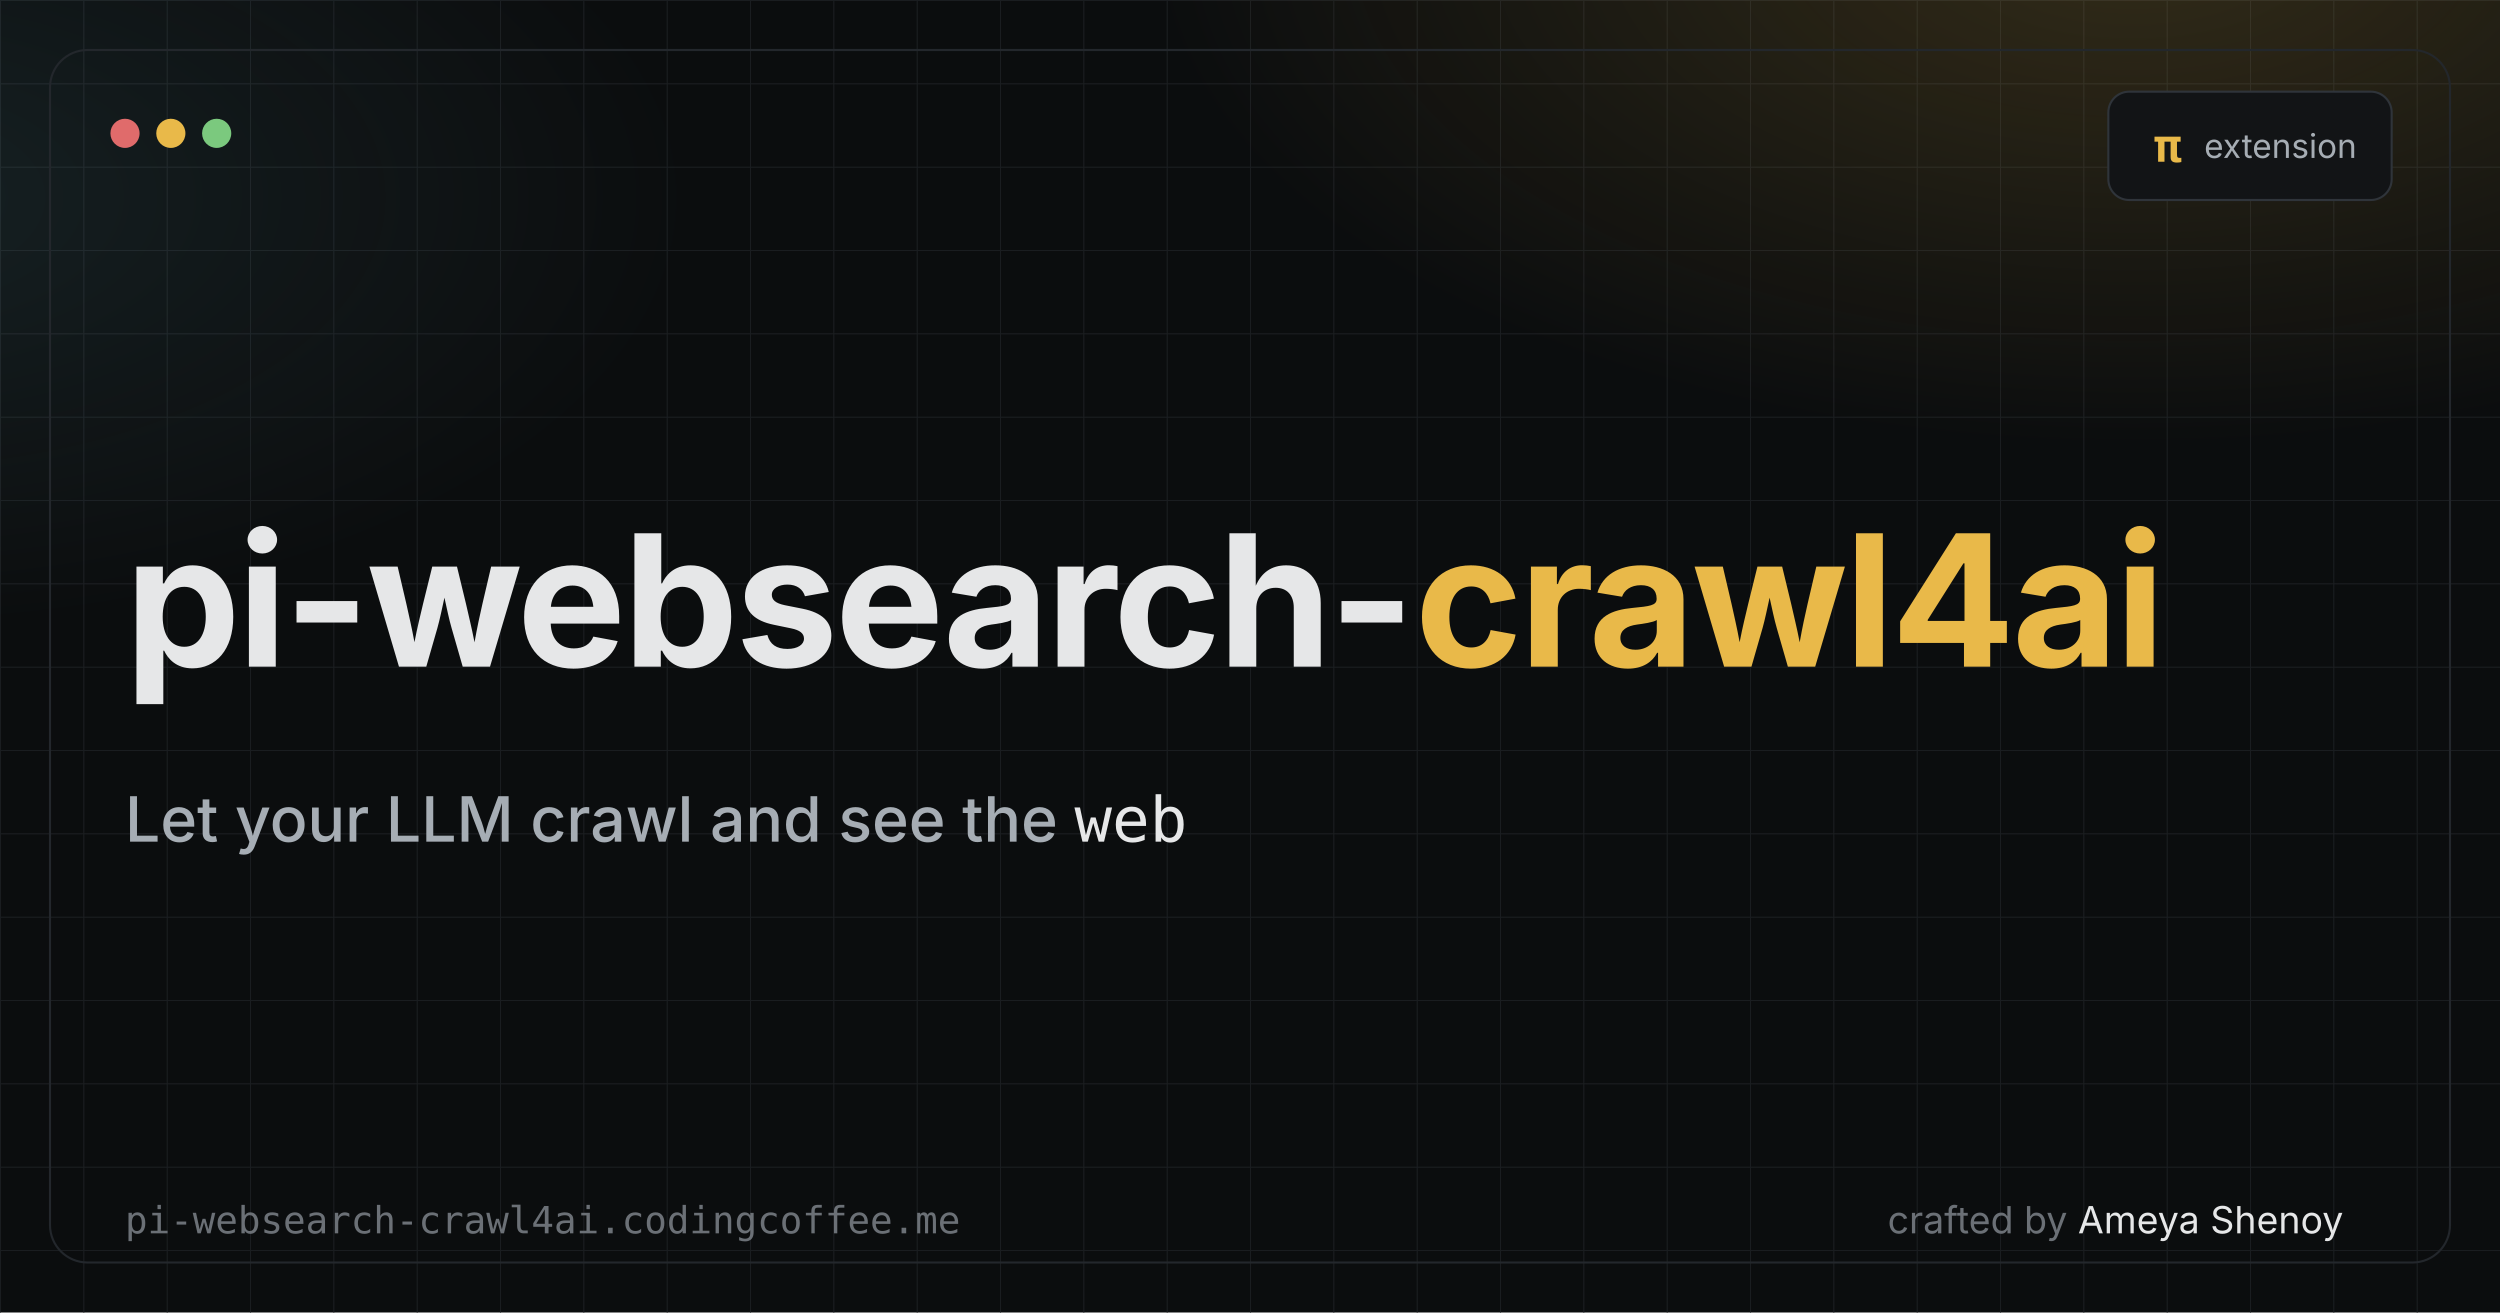
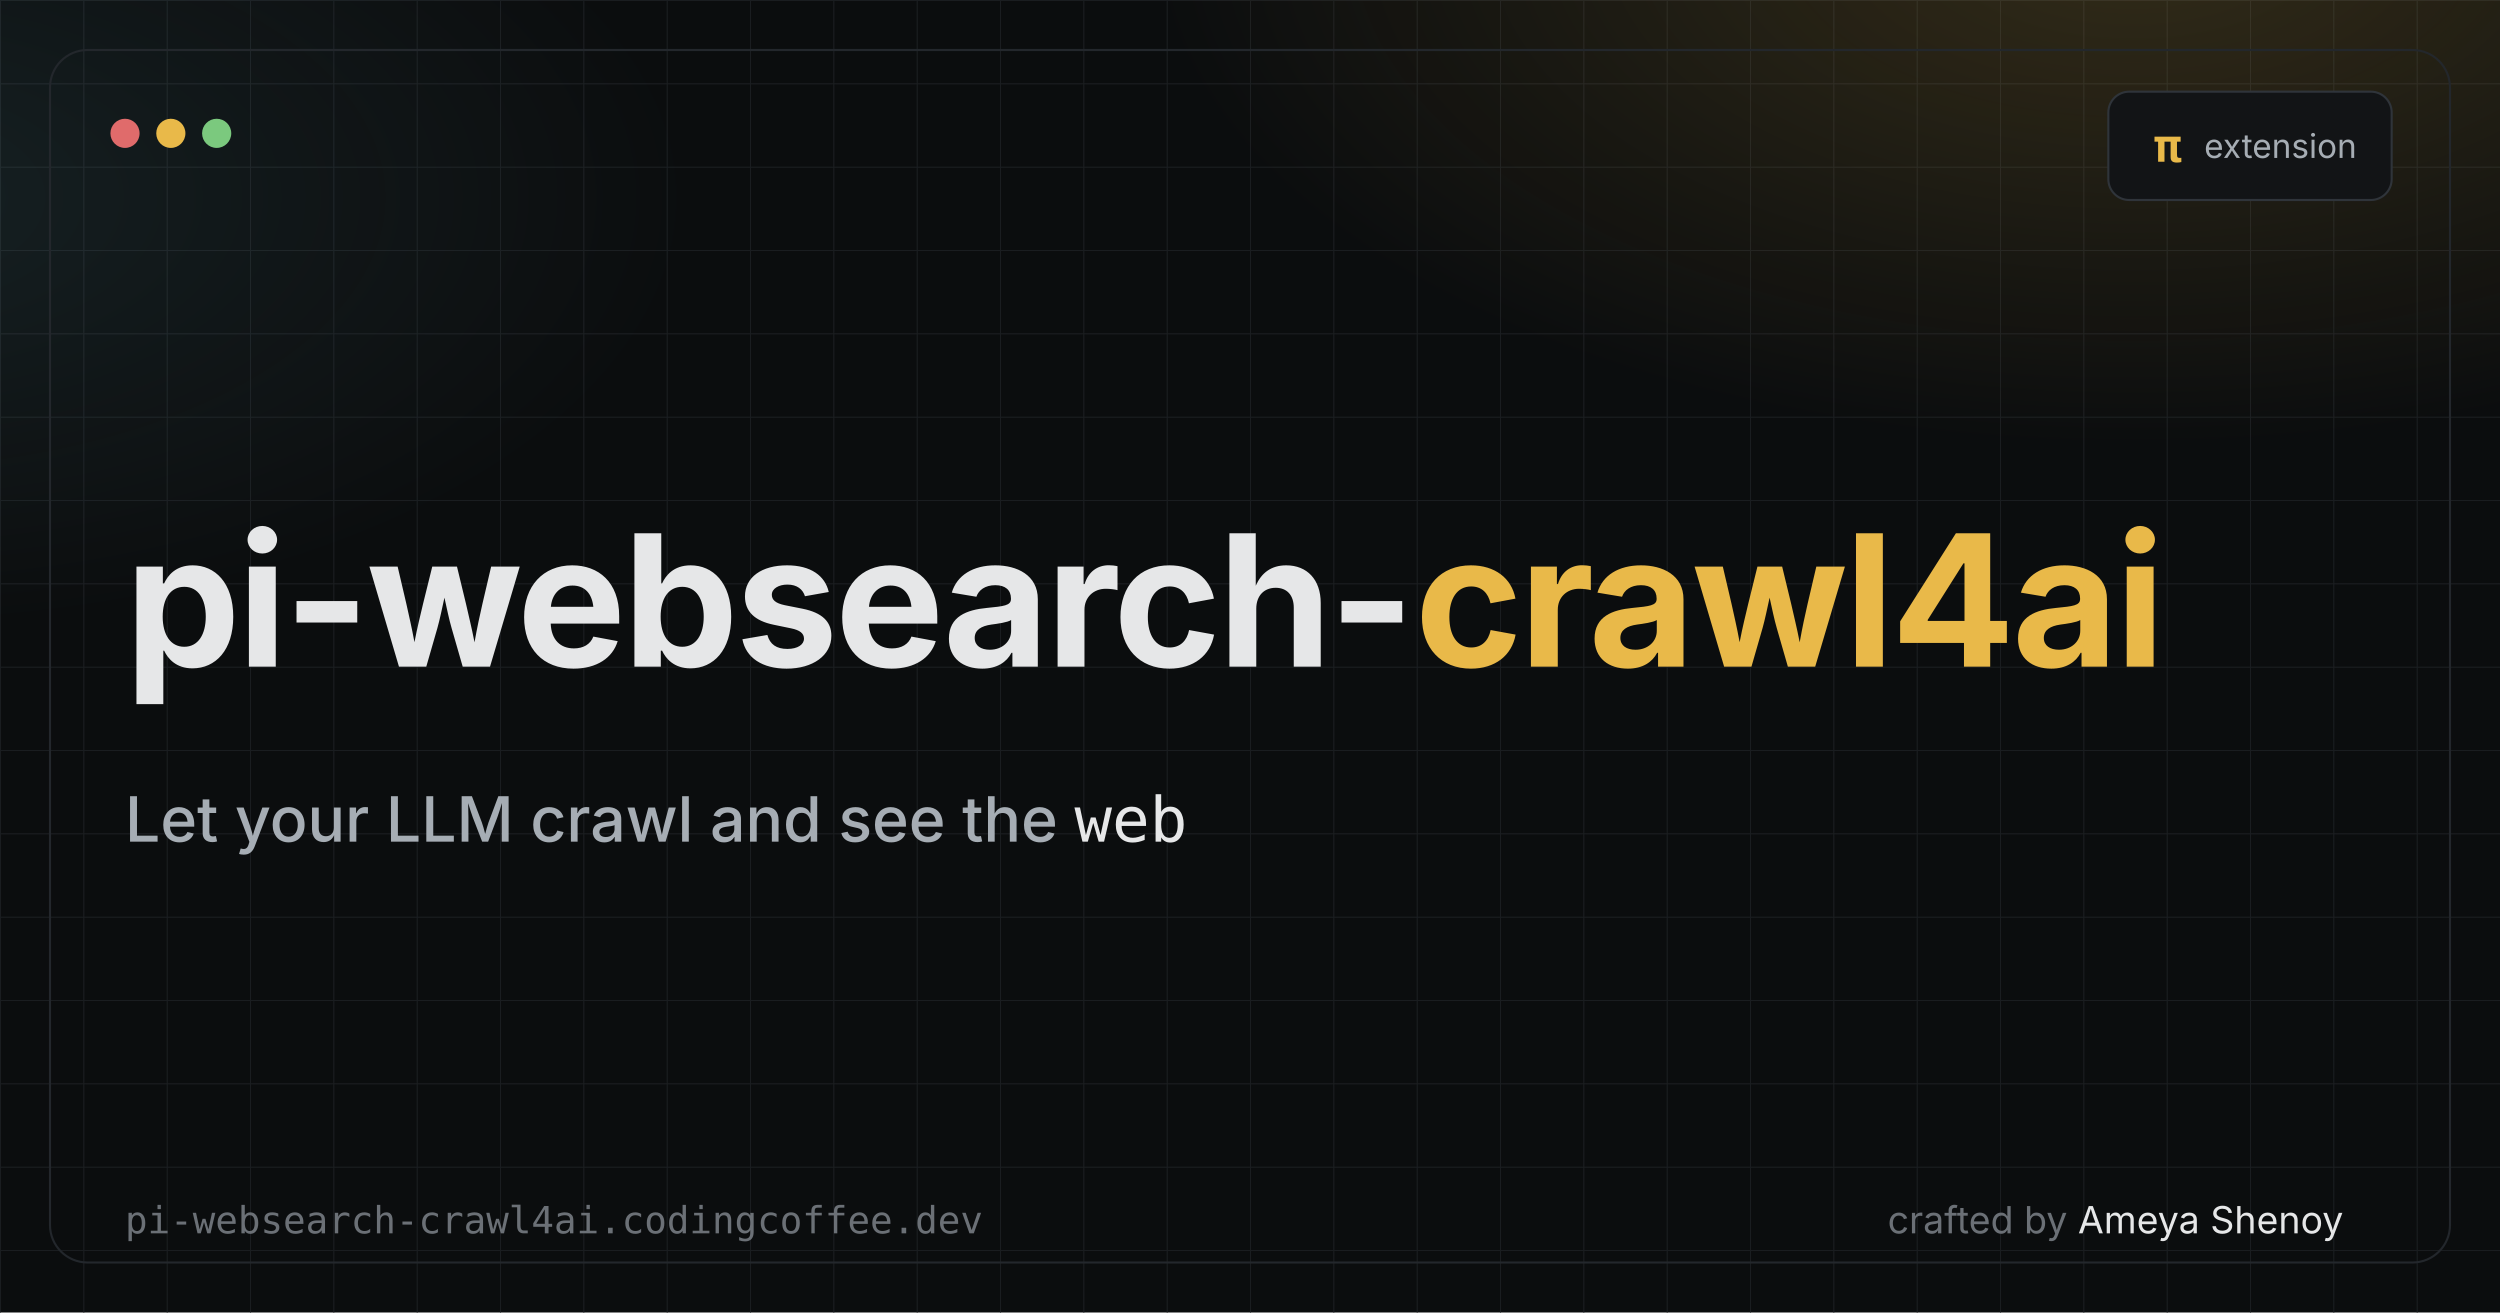
<svg xmlns="http://www.w3.org/2000/svg" viewBox="0 0 1200 630" width="1200" height="630" role="img" aria-label="pi-websearch-crawl4ai — web fetch for LLM agents when bash is disabled">
  <defs>
    <radialGradient id="glowA" cx="85%" cy="-5%" r="65%">
      <stop offset="0%" stop-color="#e9b949" stop-opacity="0.18" />
      <stop offset="60%" stop-color="#e9b949" stop-opacity="0" />
    </radialGradient>
    <radialGradient id="glowB" cx="-5%" cy="15%" r="55%">
      <stop offset="0%" stop-color="#7dd3e0" stop-opacity="0.10" />
      <stop offset="60%" stop-color="#7dd3e0" stop-opacity="0" />
    </radialGradient>
    <pattern id="grid" width="40" height="40" patternUnits="userSpaceOnUse">
      <path d="M40 0H0V40" fill="none" stroke="#1a1d20" stroke-width="1" />
    </pattern>
    <style>
      .sans   { font-family: "Inter", "Segoe UI", system-ui, -apple-system, sans-serif; }
      .mono   { font-family: "JetBrains Mono", ui-monospace, "DejaVu Sans Mono", Menlo, Consolas, monospace; }
      .fg     { fill: #e6e7e8; }
      .dim    { fill: #a6adb4; }
      .mute   { fill: #6b7076; }
      .accent { fill: #e9b949; }
      .ok     { fill: #7bc97e; }
      .err    { fill: #e06b6b; }
      .cy     { fill: #7dd3e0; }
    </style>
  </defs>
  <rect width="1200" height="630" fill="#0b0d0e" />
  <rect width="1200" height="630" fill="url(#grid)" />
  <rect width="1200" height="630" fill="url(#glowA)" />
  <rect width="1200" height="630" fill="url(#glowB)" />
  <rect x="24" y="24" width="1152" height="582" rx="18" ry="18" fill="none" stroke="#23272c" stroke-width="1" />
  <g transform="translate(60 64)">
    <circle cx="0" cy="0" r="7" fill="#e06b6b" />
    <circle cx="22" cy="0" r="7" fill="#e9b949" />
    <circle cx="44" cy="0" r="7" fill="#7bc97e" />
  </g>
  <g transform="translate(1012 44)">
    <rect width="136" height="52" rx="10" ry="10" fill="#121416" stroke="#2f343a" stroke-width="1" />
    <text x="22" y="26" dominant-baseline="central" class="mono accent" font-size="22" font-weight="700">π</text>
    <text x="46" y="26" dominant-baseline="central" class="sans dim" font-size="16">extension</text>
  </g>
  <text x="60" y="320" class="sans fg" font-size="88" font-weight="700" letter-spacing="-1.5">pi-websearch-<tspan class="accent">crawl4ai</tspan>
  </text>
  <text x="60" y="404" class="sans dim" font-size="30" font-weight="500" xml:space="preserve">Let your LLM crawl and see the <tspan class="mono fg">web</tspan>
  </text>
-   <text x="60" y="592" class="mono mute" font-size="18">pi-websearch-crawl4ai.codingcoffee.me</text>
+   <text x="60" y="592" class="mono mute" font-size="18">pi-websearch-crawl4ai.codingcoffee.dev</text>
  <text x="1140" y="592" text-anchor="end" class="sans mute" font-size="18" xml:space="preserve">crafted by <tspan class="fg">Ameya Shenoy</tspan>
  </text>
</svg>
